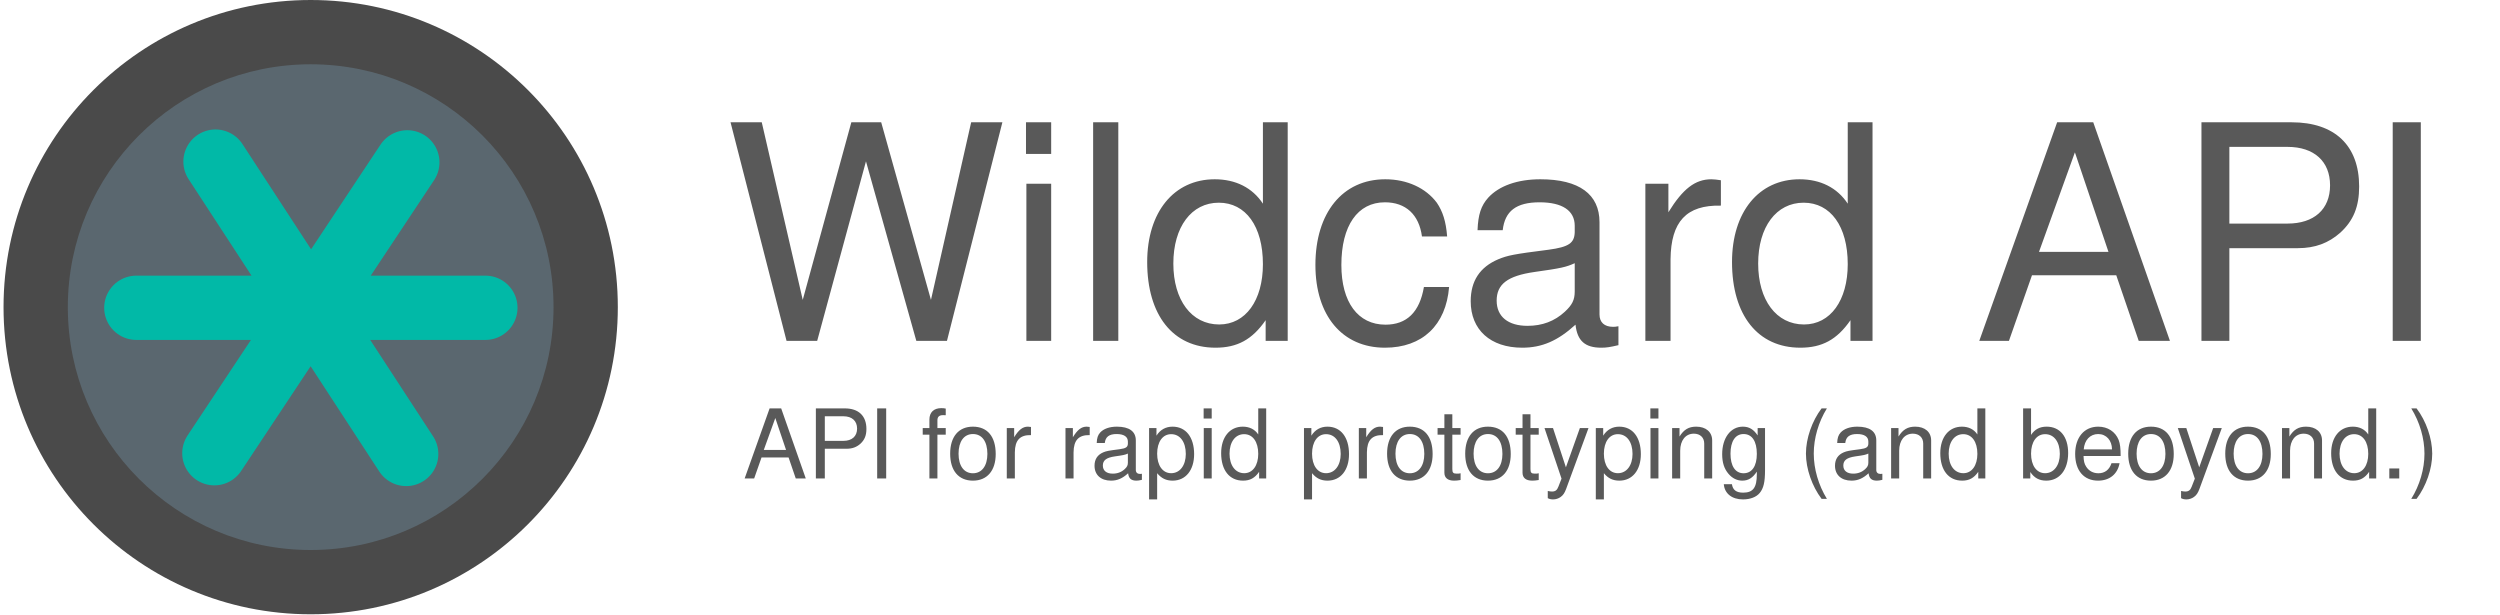
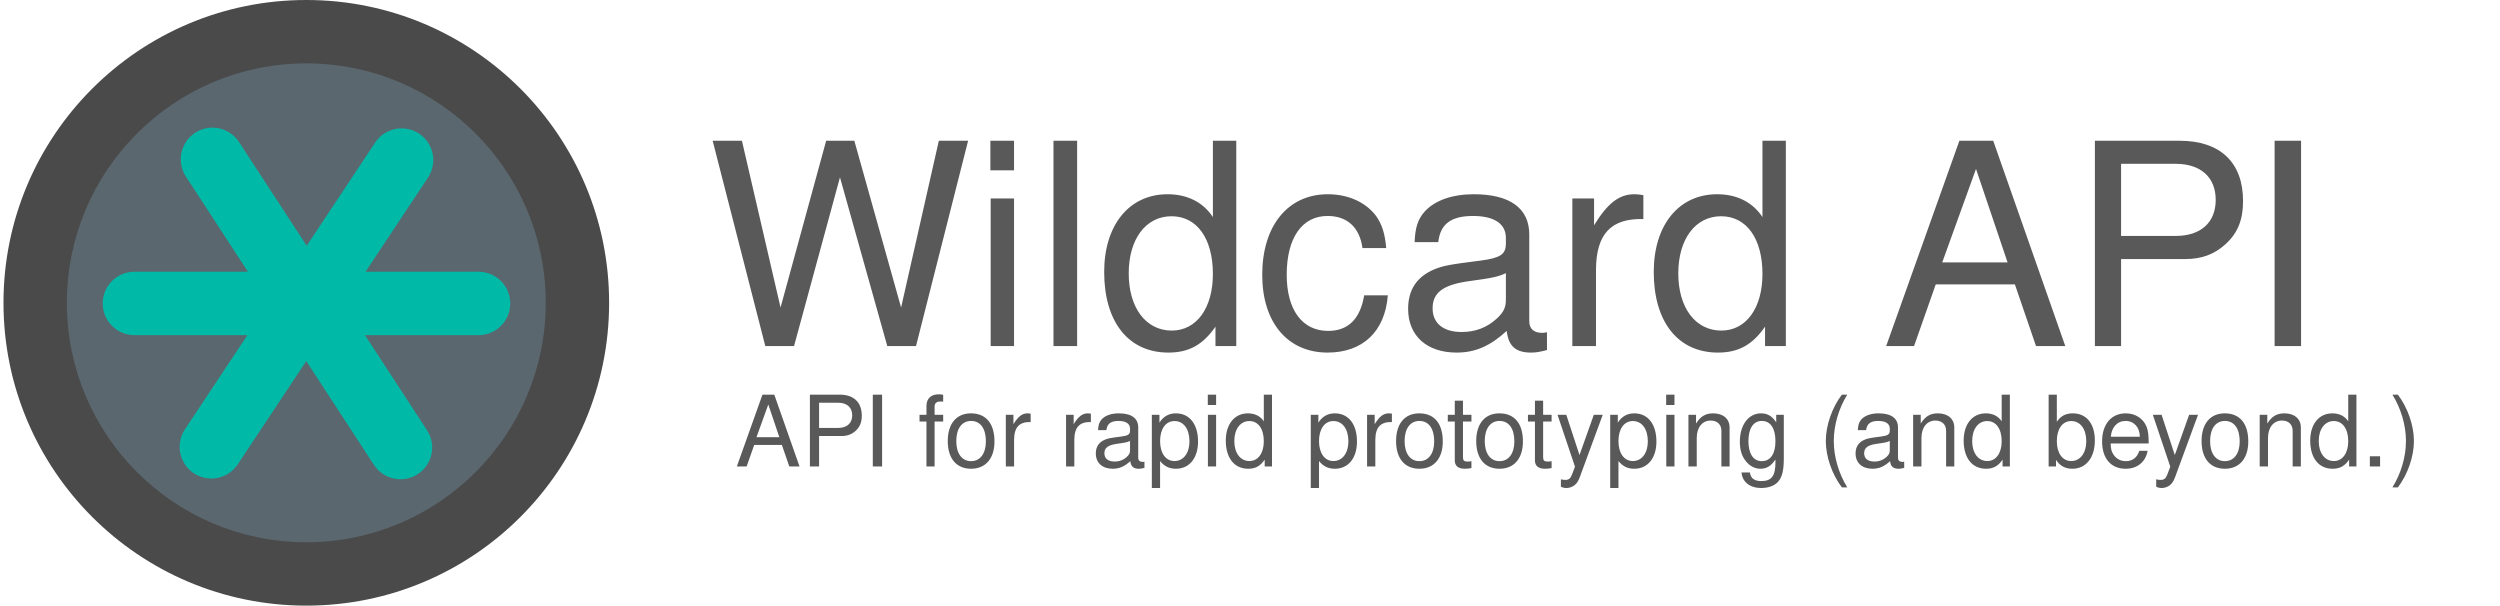
- <svg xmlns="http://www.w3.org/2000/svg" width="700" height="172">
+ <svg xmlns="http://www.w3.org/2000/svg" width="710" height="172">
  <g>
    <ellipse fill="#4a4a4a" cx="86.99" cy="86" rx="86" ry="86" />
    <ellipse fill="#5A676F" cx="86.99" cy="86" rx="68" ry="68" />
    <path stroke-linejoin="round" stroke-linecap="round" stroke-width="18" d="m38.173,86.179l97.732,0m-21.852,-40.72l-54.032,81.441m0.321,-81.649l53.394,81.857" id="svg_49" stroke="#01B9A7" />
  </g>
-   <text fill="#595959" stroke-width="0" stroke-opacity="null" x="244.627" y="89.29" id="svg_2" font-size="24" font-family="Helvetica, Arial, sans-serif" text-anchor="start" xml:space="preserve" transform="matrix(3.497158,0,0,3.497158,-652.814,-216.8157) " stroke="null">Wildcard API</text>
-   <text fill="#595959" stroke-width="0" stroke-opacity="null" x="208.79" y="134.484" id="svg_4" font-size="24" font-family="Helvetica, Arial, sans-serif" text-anchor="start" xml:space="preserve" transform="matrix(1.121037,0,0,1.121037,-26.01466,-16.79465) " stroke="null">API for rapid prototyping (and beoyond.)</text>
+   <text textLength="500" fill="#595959" x="200.627" y="98.29" font-size="80" font-family="Helvetica, Arial, sans-serif">Wildcard API</text>
+   <text textLength="485" fill="#595959" x="208.79" y="132.484" font-size="28" font-family="Helvetica, Arial, sans-serif">API for rapid prototyping (and beyond.)</text>
</svg>
